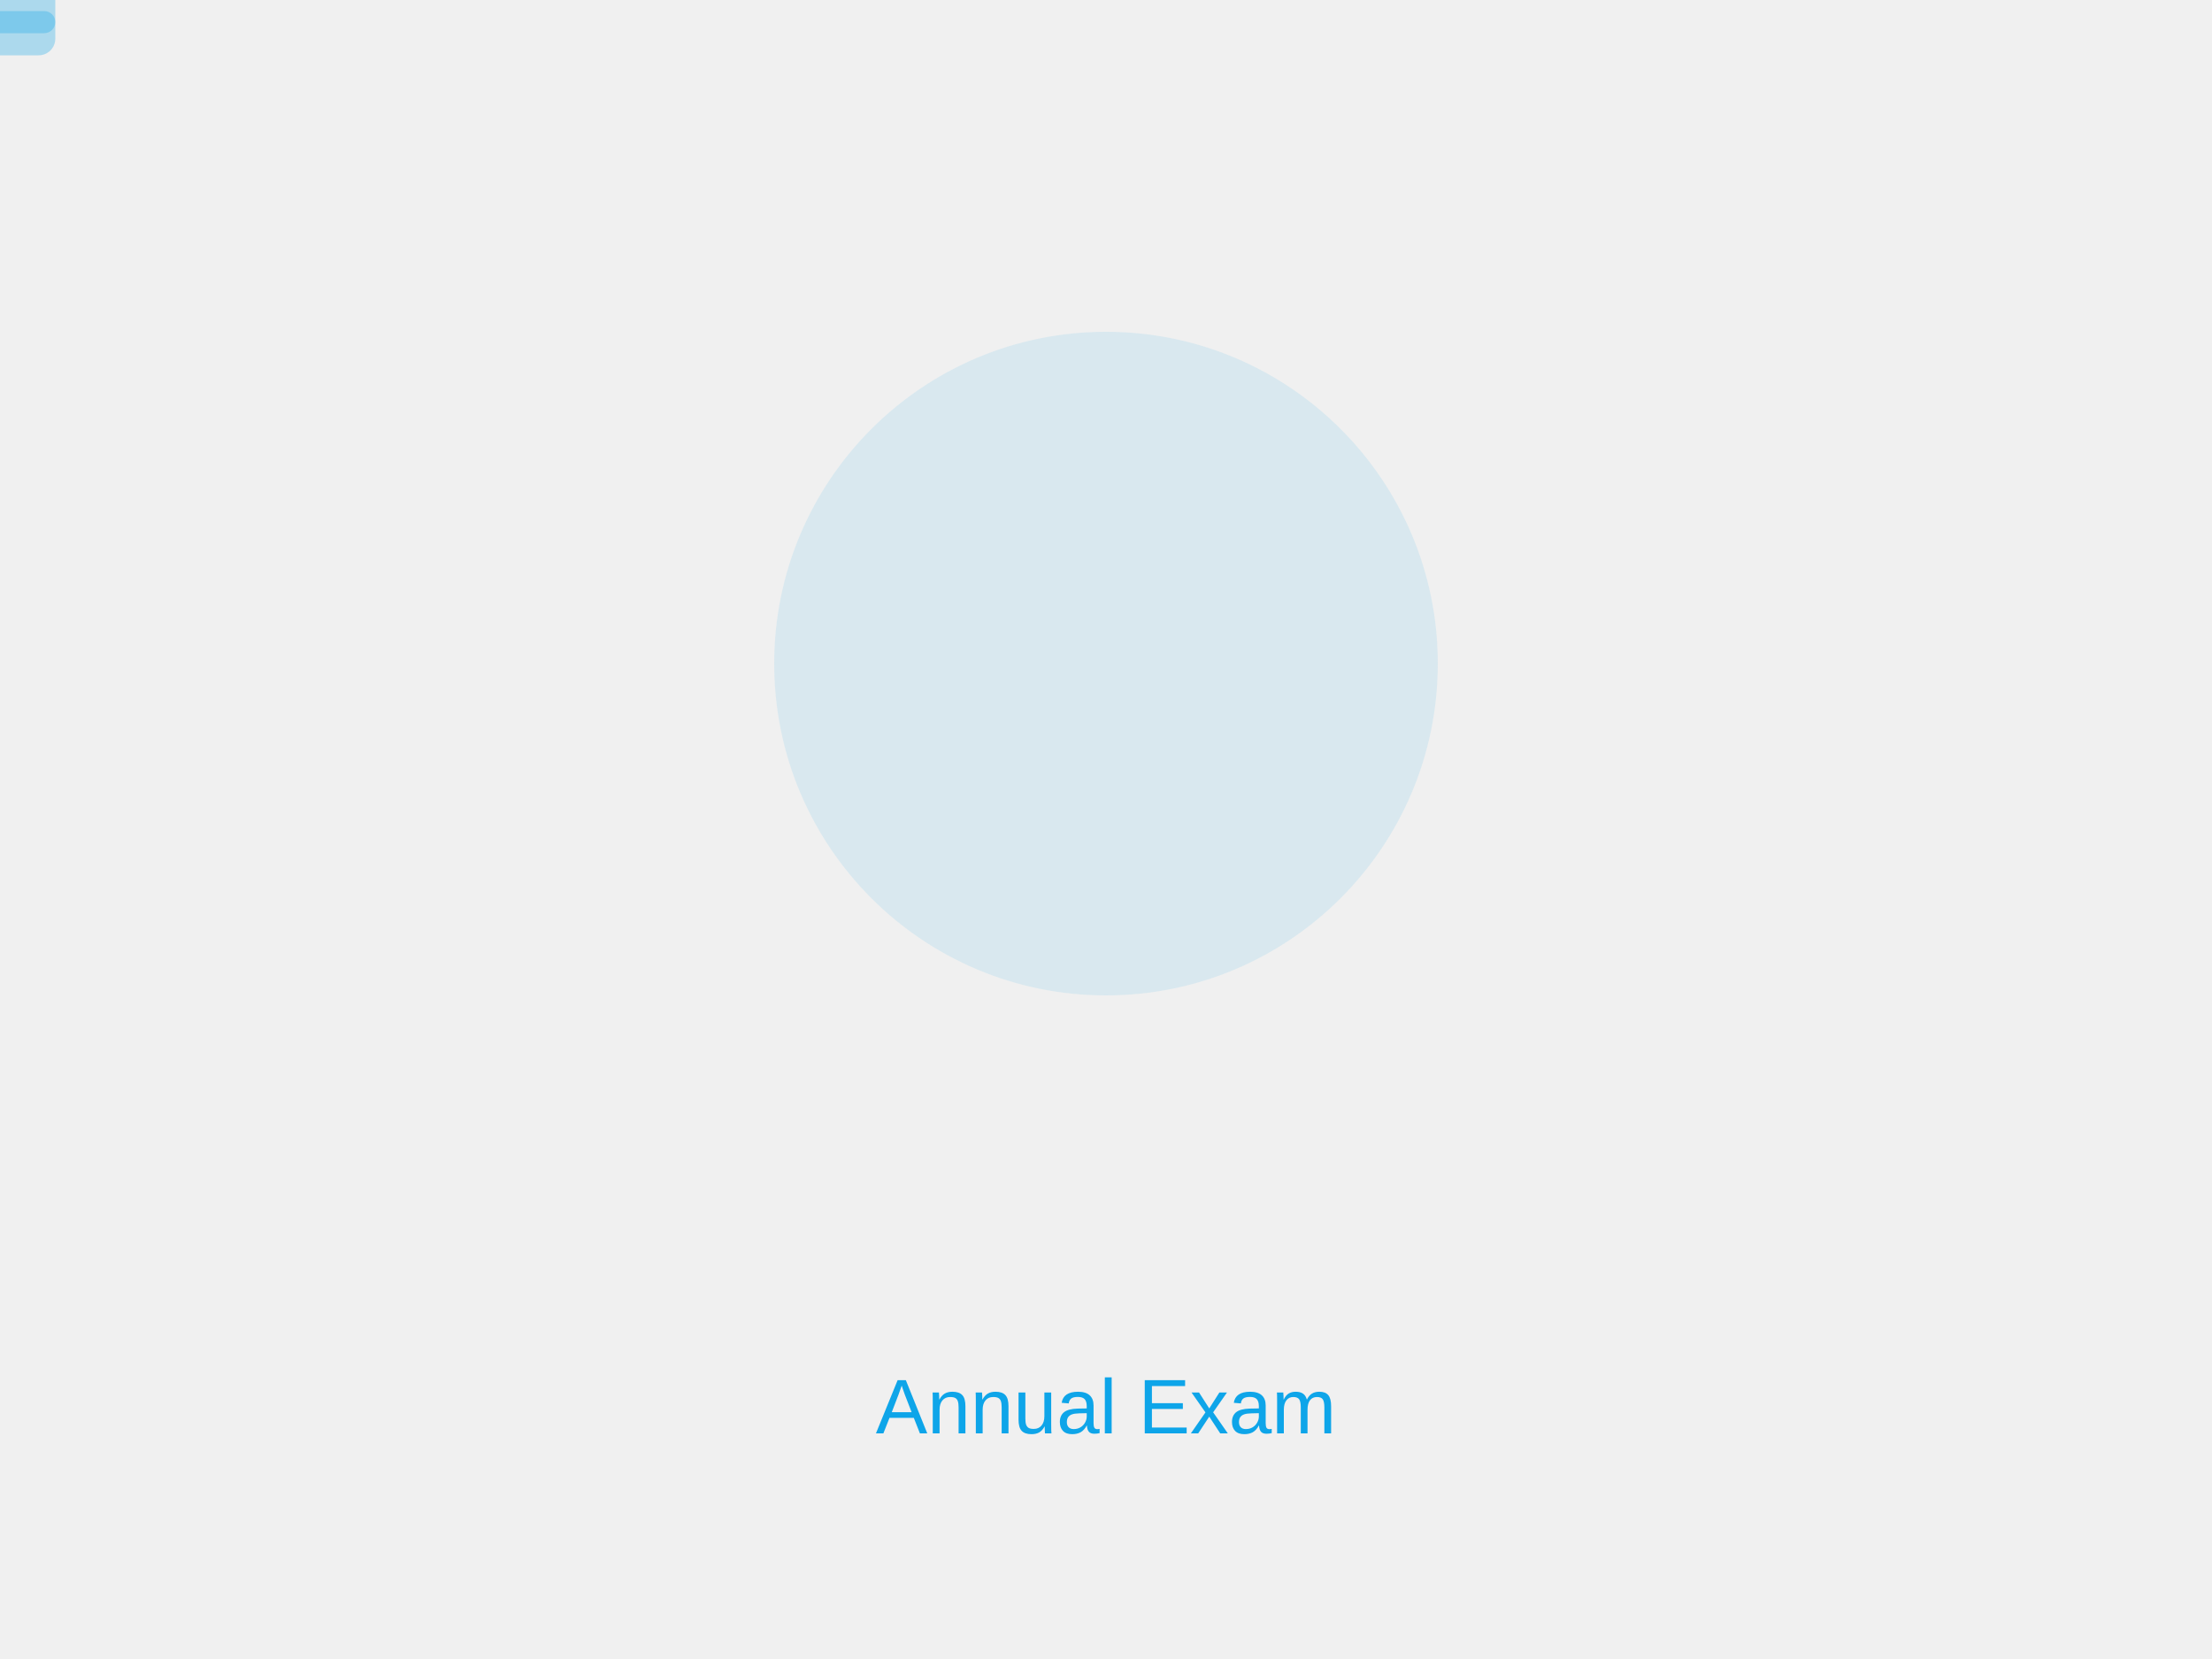
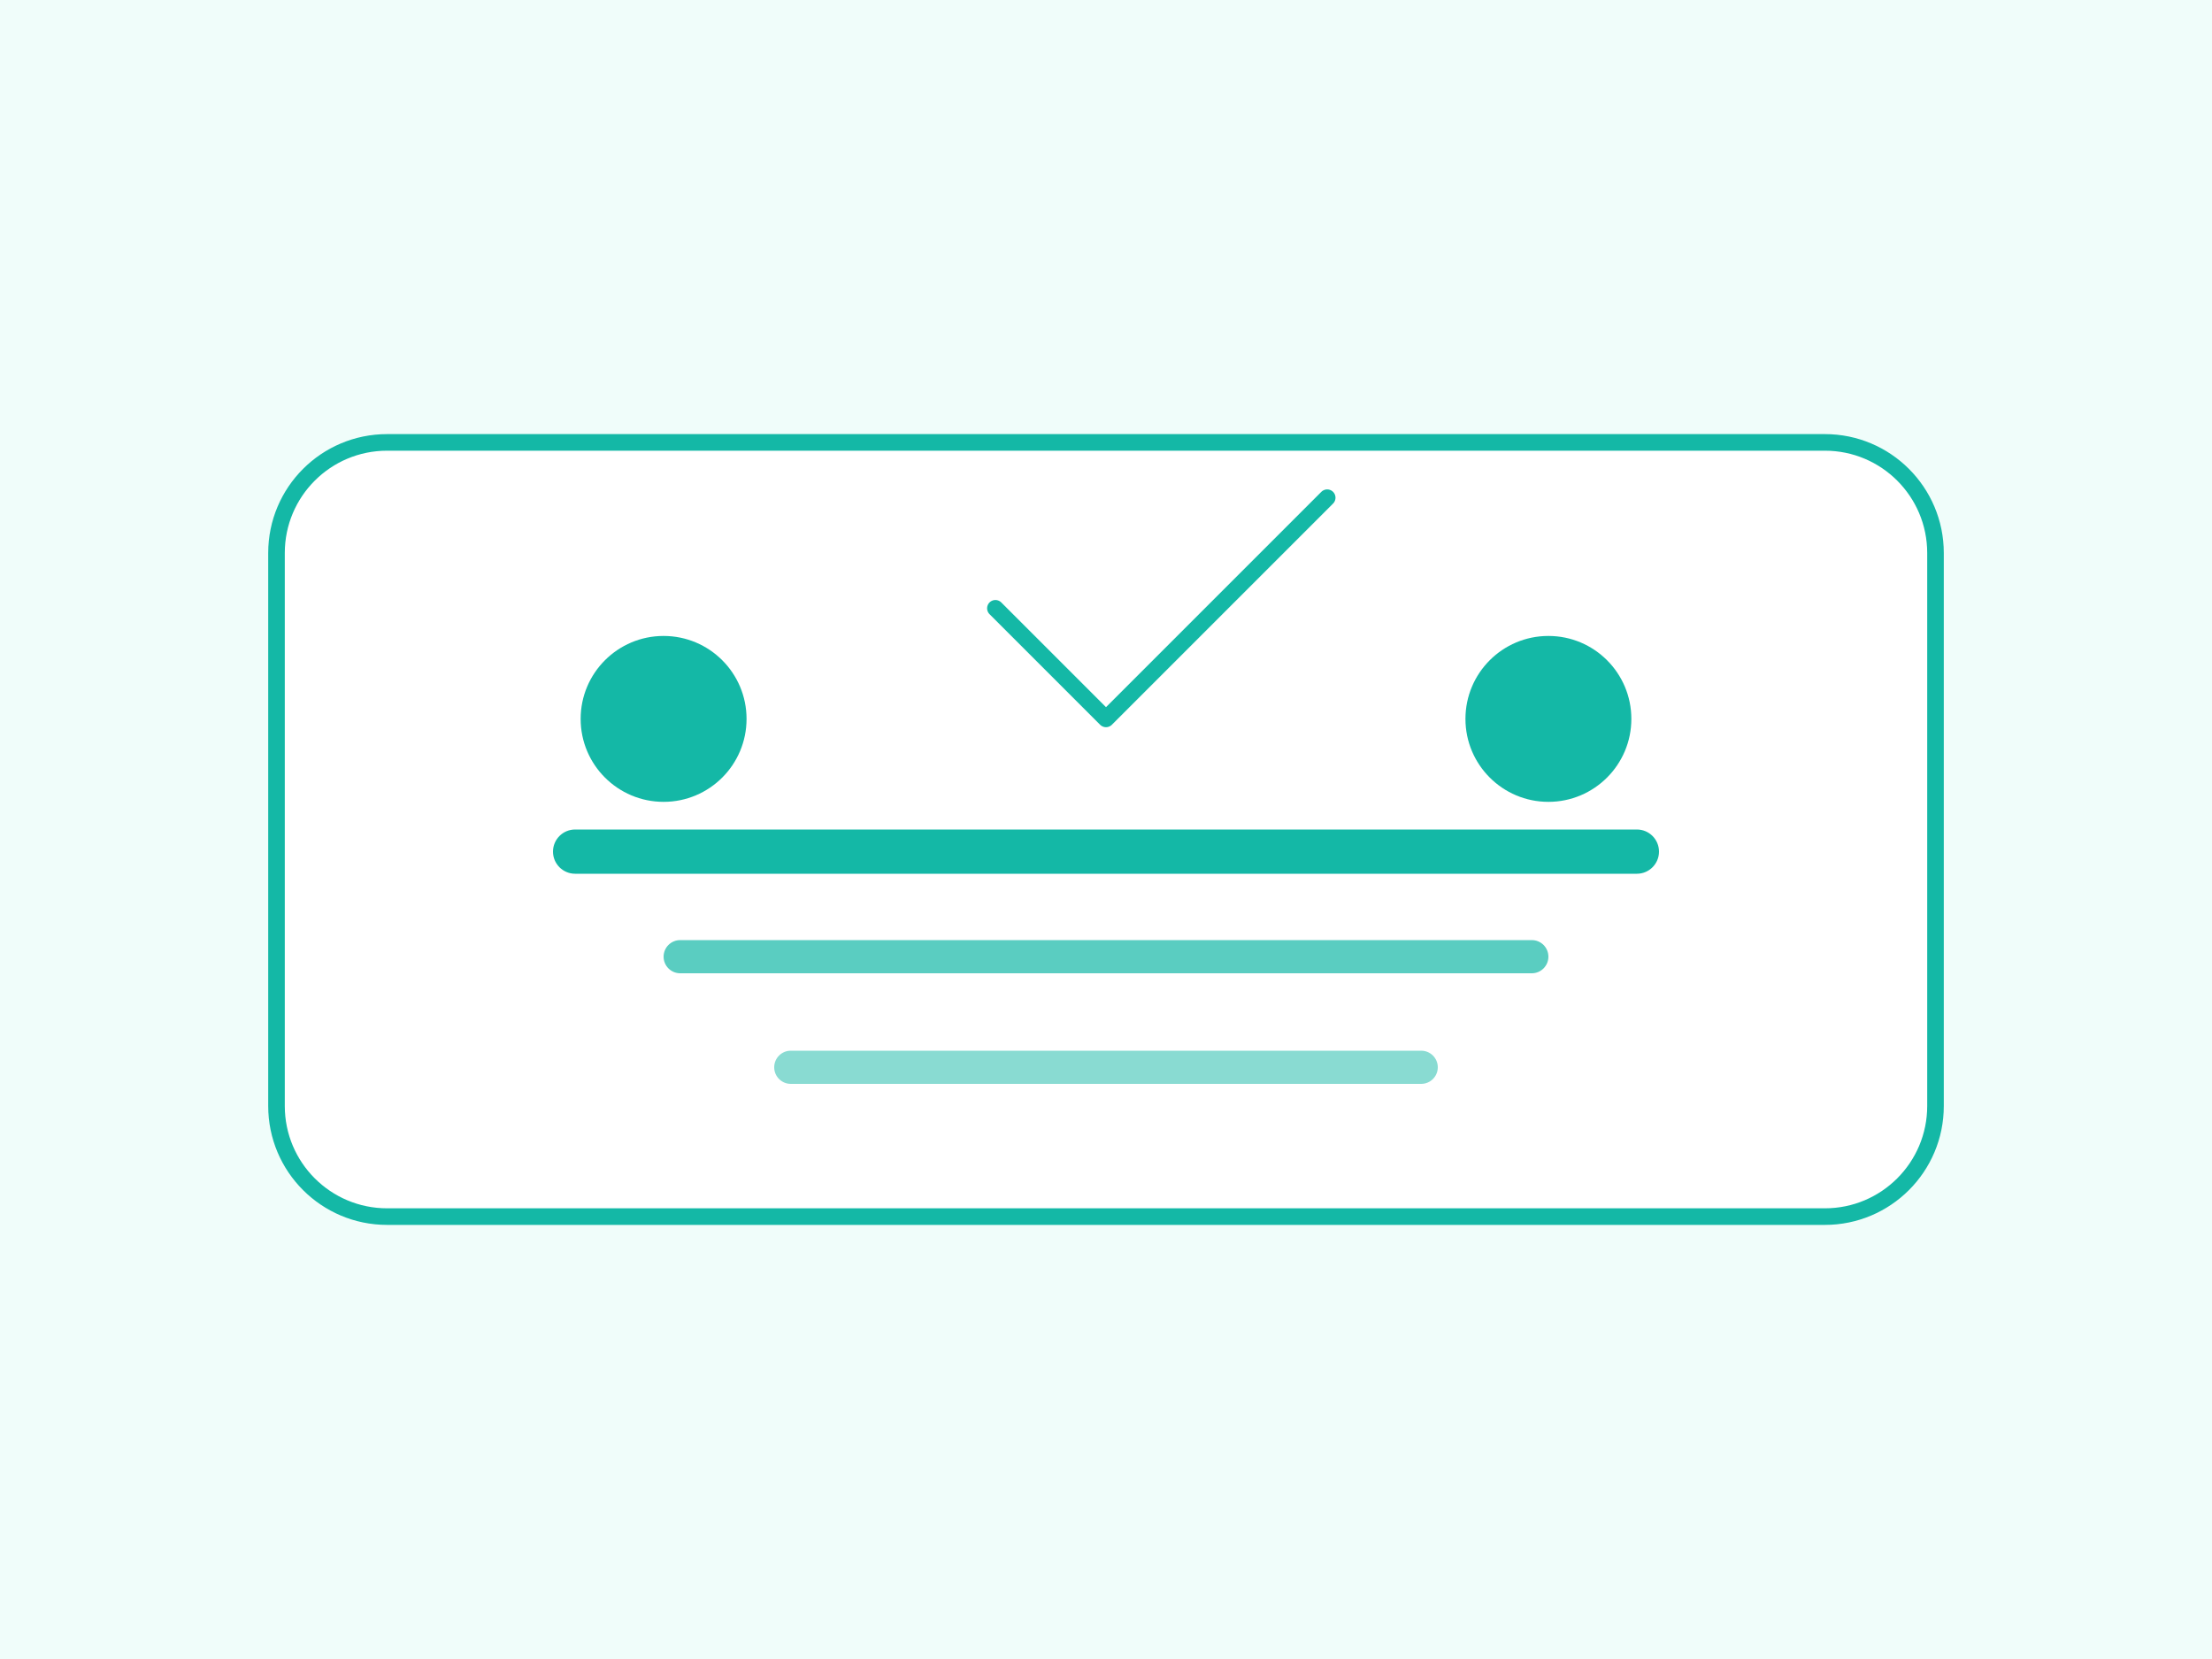
- <svg xmlns="http://www.w3.org/2000/svg" width="400" height="300">
-   <defs>
-     <linearGradient id="bg-#0ea5e9" x1="0%" y1="0%" x2="100%" y2="100%">
-       <stop offset="0%" style="stop-color:#0ea5e920;stop-opacity:1" />
-       <stop offset="100%" style="stop-color:#0ea5e910;stop-opacity:1" />
-     </linearGradient>
-   </defs>
-   <rect width="100%" height="100%" fill="url(#bg-#0ea5e9)" />
-   <circle cx="50%" cy="40%" r="60" fill="#0ea5e9" opacity="0.1" />
-   <g transform="translate(50%, 50%)">
-     <g transform="translate(-30, -30)">
-       <rect x="20" y="20" width="20" height="20" rx="3" fill="#0ea5e9" opacity="0.3" />
-       <circle cx="30" cy="15" r="8" fill="#0ea5e9" opacity="0.4" />
-       <rect x="15" y="25" width="30" height="4" rx="2" fill="#0ea5e9" opacity="0.3" />
-       <rect x="15" y="32" width="25" height="4" rx="2" fill="#0ea5e9" opacity="0.3" />
-     </g>
-   </g>
-   <text x="50%" y="85%" font-family="Arial, sans-serif" font-size="14" fill="#0ea5e9" text-anchor="middle" dy=".3em">Annual Exam</text>
+ <svg xmlns="http://www.w3.org/2000/svg" width="400" height="300" viewBox="0 0 400 300" fill="none">
+   <rect width="400" height="300" fill="#F0FDFA" />
+   <rect x="50" y="80" width="300" height="140" rx="20" fill="white" stroke="#14B8A6" stroke-width="3" />
+   <circle cx="120" cy="130" r="15" fill="#14B8A6" />
+   <circle cx="280" cy="130" r="15" fill="#14B8A6" />
+   <rect x="100" y="150" width="200" height="8" rx="4" fill="#14B8A6" />
+   <rect x="120" y="170" width="160" height="6" rx="3" fill="#14B8A6" opacity="0.7" />
+   <rect x="140" y="190" width="120" height="6" rx="3" fill="#14B8A6" opacity="0.5" />
+   <path d="M180 110 L200 130 L240 90" stroke="#14B8A6" stroke-width="3" stroke-linecap="round" stroke-linejoin="round" fill="none" />
</svg>
